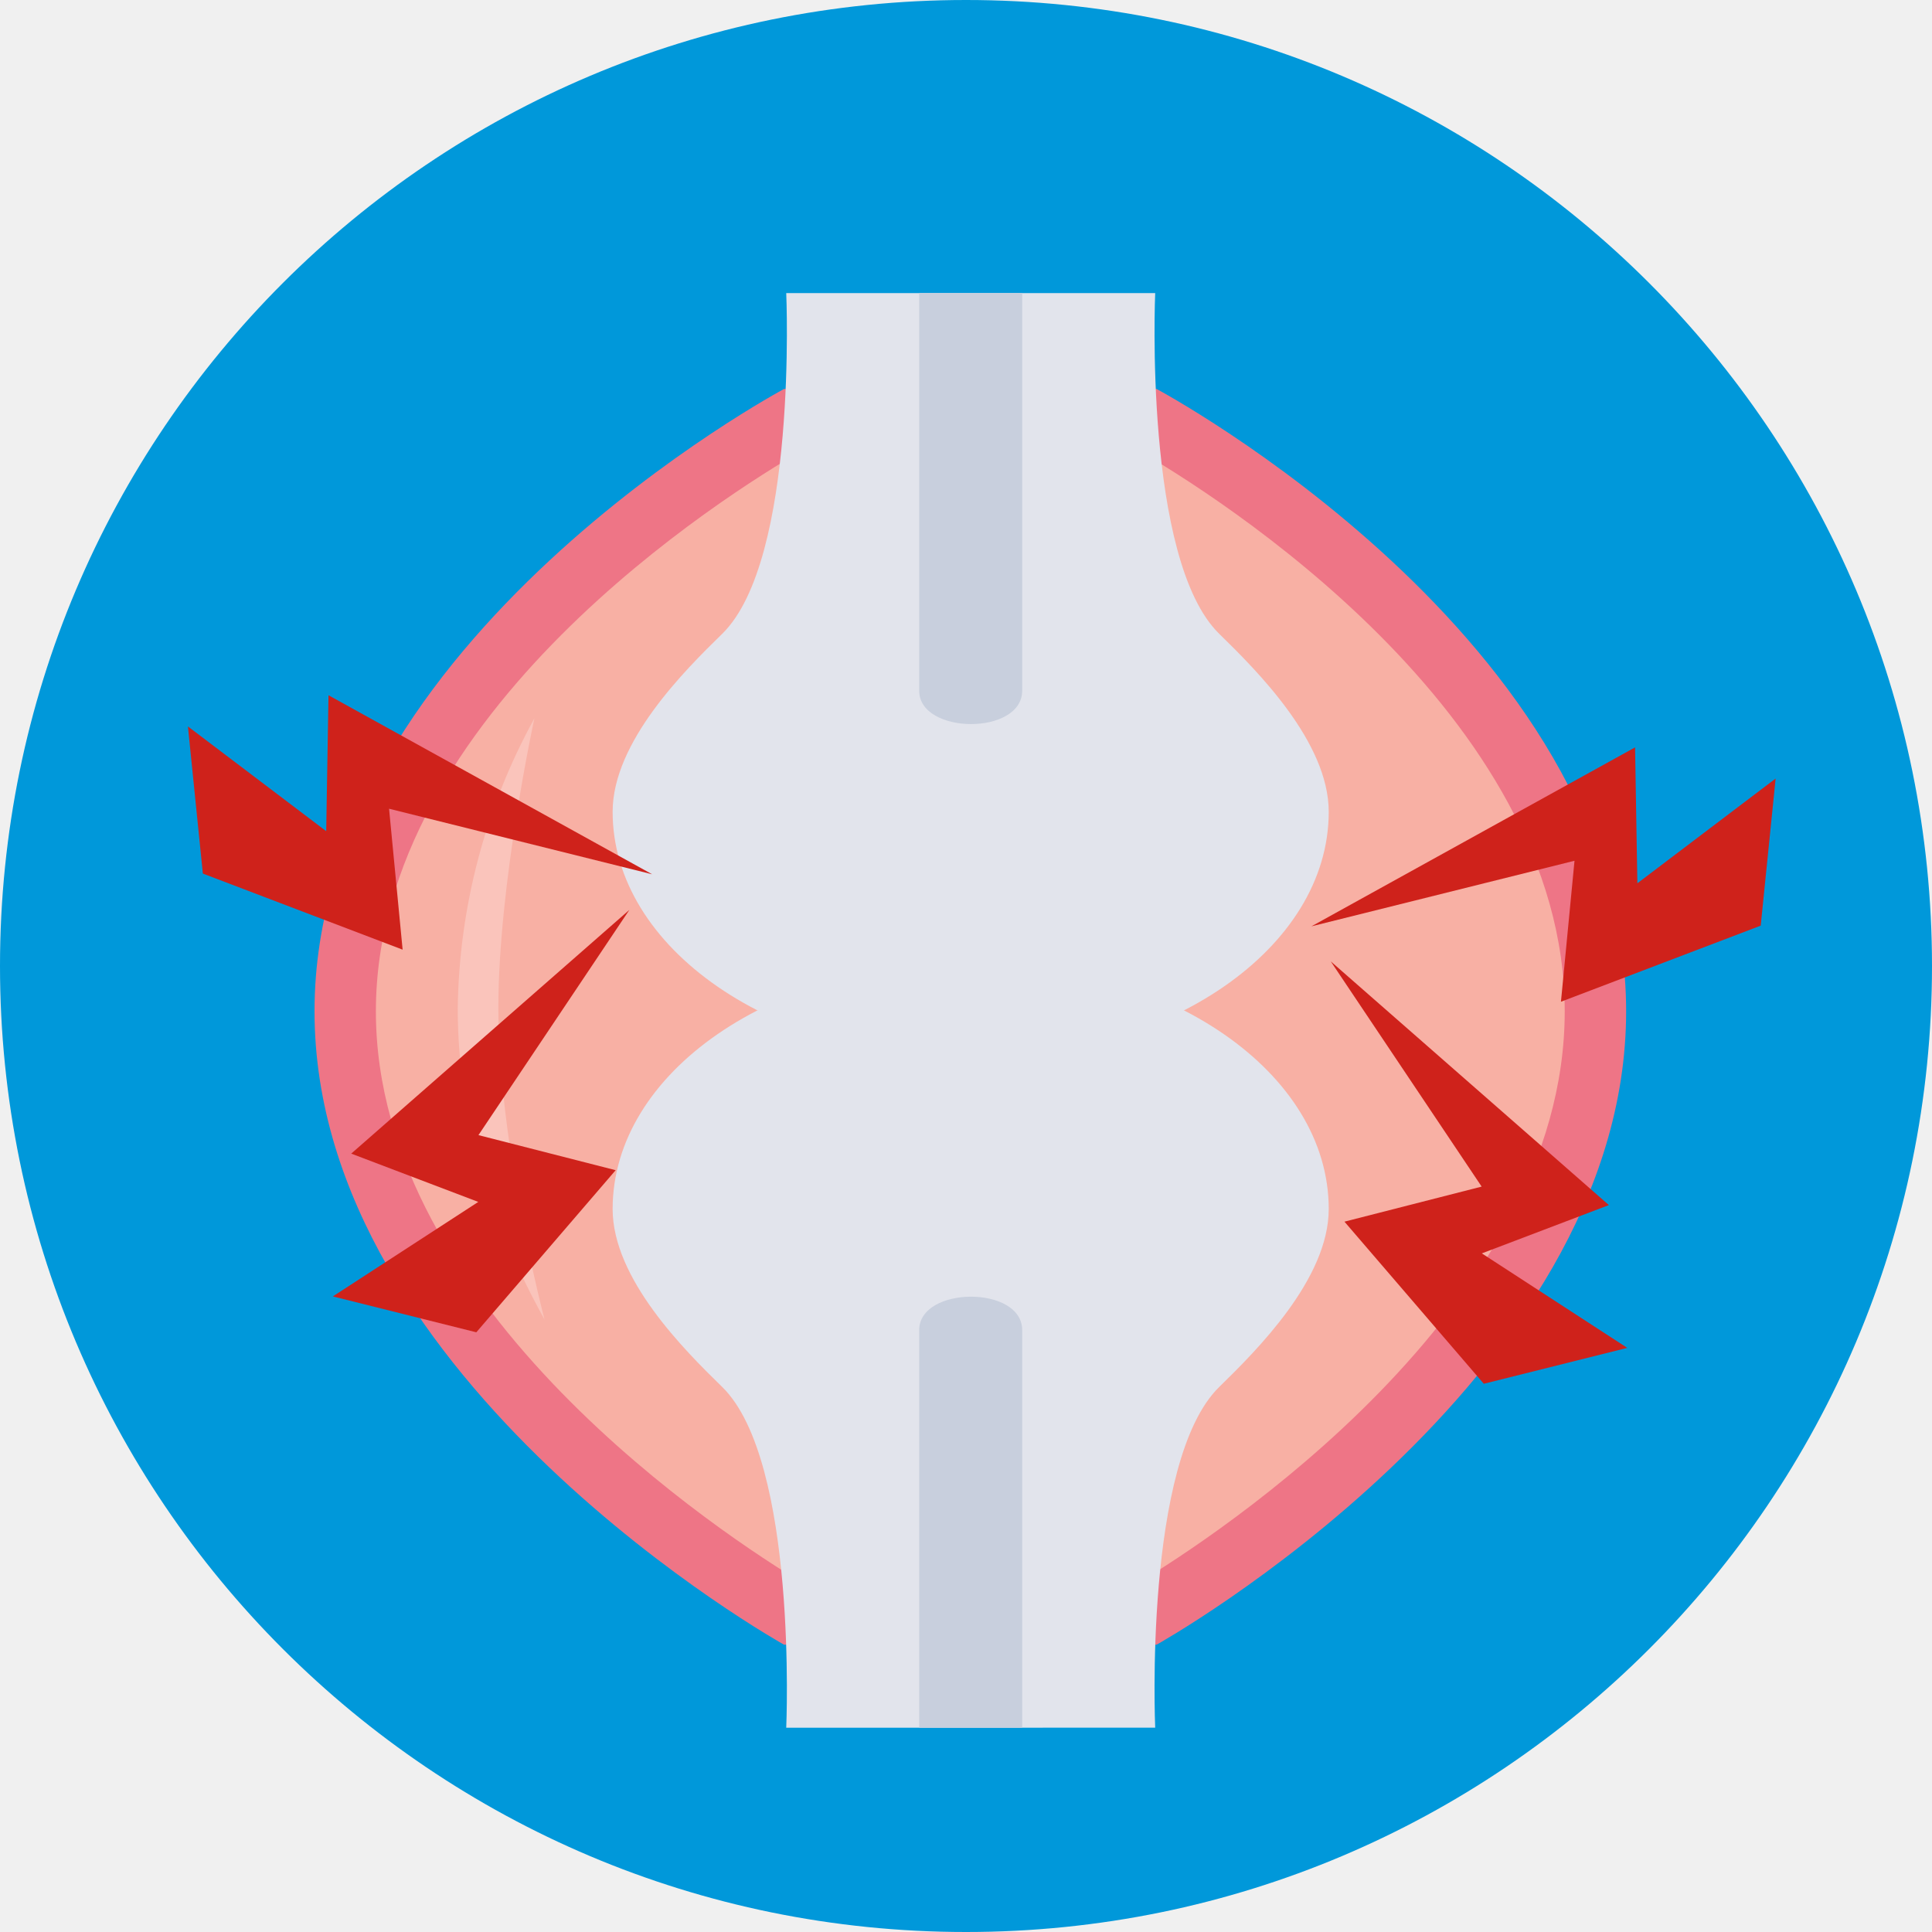
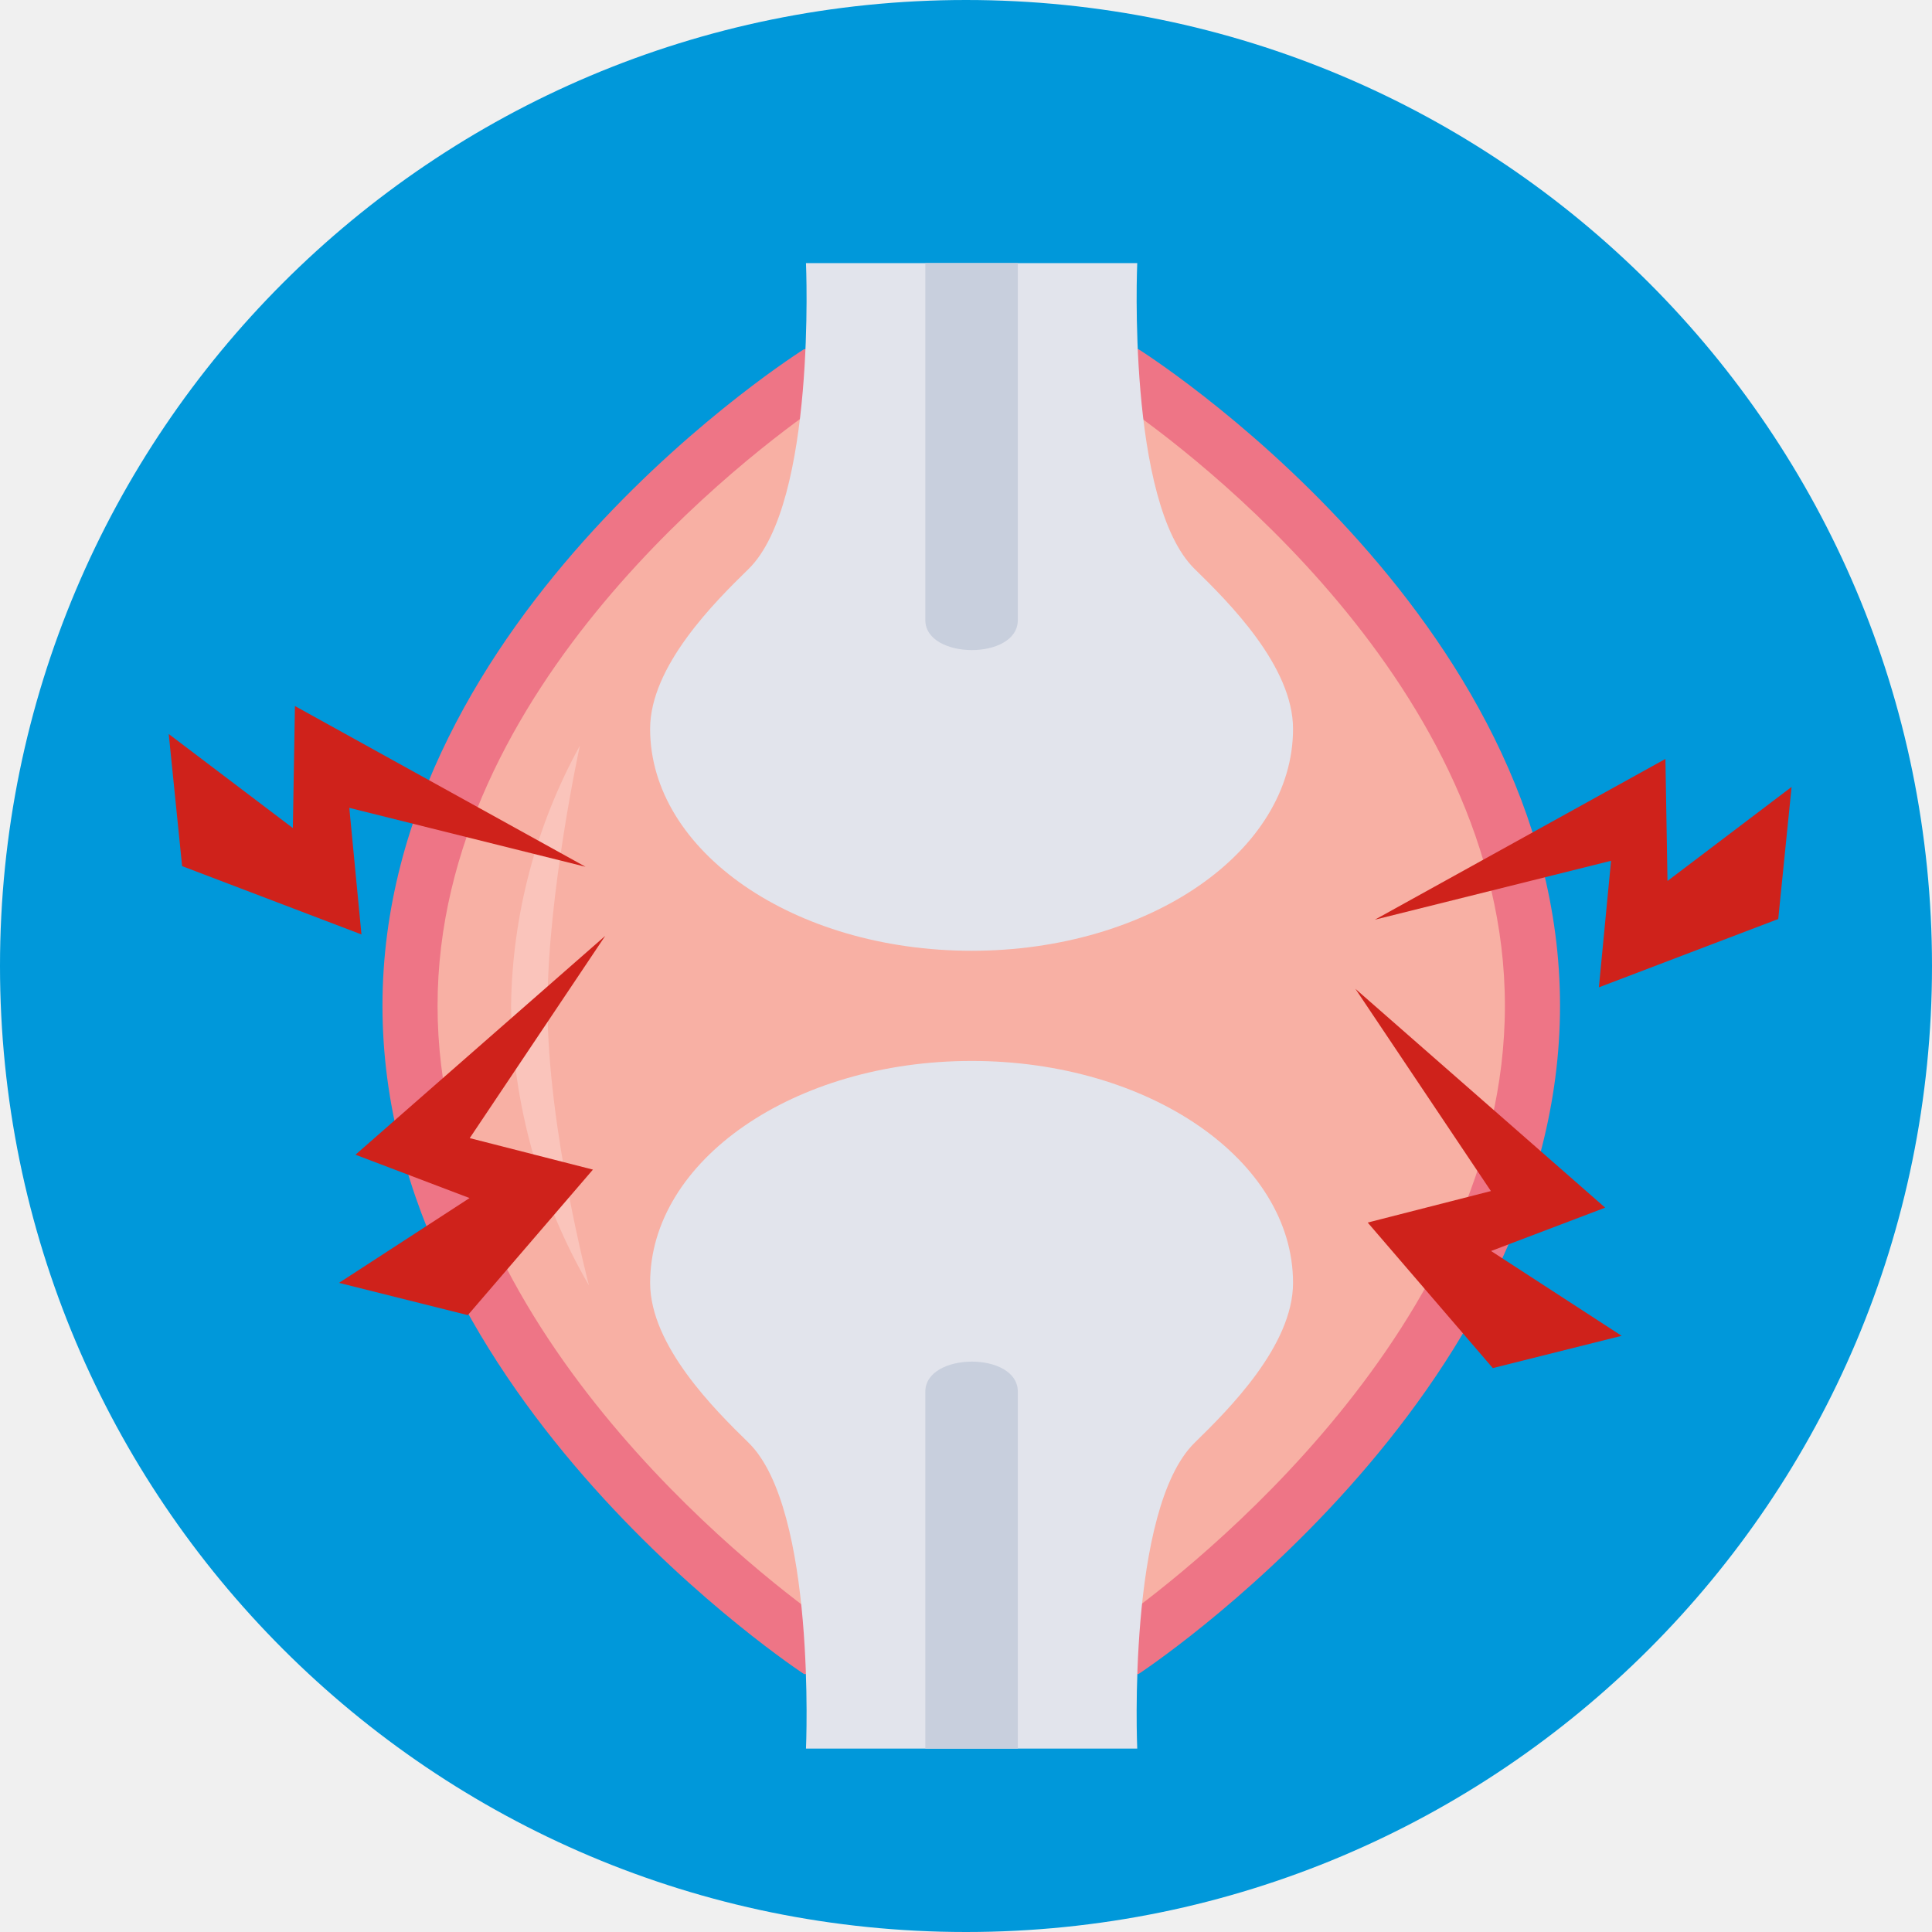
- <svg xmlns="http://www.w3.org/2000/svg" width="184" height="184" viewBox="0 0 184 184">
-   <g id="Group_13725" data-name="Group 13725" transform="translate(-4.866 -8.997)">
-     <circle id="Ellipse_638" data-name="Ellipse 638" cx="92" cy="92" r="92" transform="translate(4.866 8.997)" fill="#0098da" />
-     <g id="Group_13720" data-name="Group 13720" transform="translate(34.82 36.909)">
-       <path id="Path_123974" data-name="Path 123974" d="M124.782,46.042S169.5,69.9,169.5,105.31s-44.716,60.324-44.716,60.324H89.3S44.584,140.717,44.584,105.31,89.3,46.042,89.3,46.042Z" transform="translate(-44.584 -36.909)" fill="#ee7586" />
-       <path id="Path_123975" data-name="Path 123975" d="M91.115,159.787c-7.221-4.346-40.686-26.032-40.686-54.471,0-28.416,33.476-49.3,40.625-53.429h31.974c7.135,4.125,40.623,25.008,40.623,53.429s-33.456,50.119-40.685,54.471Z" transform="translate(-44.584 -36.909)" fill="#f8b0a4" />
-       <path id="Path_123976" data-name="Path 123976" d="M66.491,144.5c-4.856-8.763-8.267-18.787-8.267-29.646a58.934,58.934,0,0,1,7.3-27.614s-3.431,15.748-3.431,27.614C62.094,127.819,66.491,144.5,66.491,144.5Z" transform="translate(-44.584 -46.738)" fill="#fff" opacity="0.25" style="mix-blend-mode: screen;isolation: isolate" />
-       <g id="Group_13718" data-name="Group 13718" transform="translate(28.392)">
-         <path id="Path_123977" data-name="Path 123977" d="M124.649,36.909s-1.123,25.4,6.1,32.454c3.559,3.476,10.427,10.289,10.427,16.949,0,13-15.259,23.542-34.093,23.542S72.976,99.315,72.976,86.312c0-6.66,6.873-13.473,10.433-16.949,7.224-7.053,6.1-32.454,6.1-32.454Z" transform="translate(-72.976 -36.909)" fill="#e2e4ec" />
-         <path id="Path_123978" data-name="Path 123978" d="M111.981,36.909V74.775c0,4.282-9.81,4.2-9.81,0V36.909Z" transform="translate(-72.976 -36.909)" fill="#c8cfdd" />
+ <svg xmlns="http://www.w3.org/2000/svg" width="164" height="164" viewBox="0 0 164 164">
+   <g transform="translate(-4.866 -8.997)">
+     <circle cx="82" cy="82" r="82" transform="translate(4.866 8.997)" fill="#0098da" />
+     <g transform="translate(37.332 31.333)">
+       <path d="M108.76,46.042s35.782,22.437,35.782,55.733S108.76,158.5,108.76,158.5H80.366s-35.782-23.43-35.782-56.726S80.366,46.042,80.366,46.042Z" transform="translate(-44.584 -38.734)" fill="#ee7586" />
+       <path d="M82.987,154.991c-5.778-4.153-32.558-24.875-32.558-52.049,0-27.152,26.788-47.1,32.509-51.054h25.586c5.71,3.941,32.507,23.9,32.507,51.054s-26.772,47.891-32.557,52.049Z" transform="translate(-45.752 -39.901)" fill="#f8b0a4" />
+       <path d="M64.839,133.06a48.985,48.985,0,0,1-6.615-23.723,47.16,47.16,0,0,1,5.842-22.1s-2.746,12.6-2.746,22.1C61.321,119.712,64.839,133.06,64.839,133.06Z" transform="translate(-47.309 -46.277)" fill="#fff" opacity="0.25" style="mix-blend-mode:screen;isolation:isolate" />
+       <g transform="translate(22.72)">
+         <path d="M114.326,36.909s-.9,20.325,4.881,25.97c2.848,2.782,8.344,8.233,8.344,13.563,0,10.405-12.21,18.839-27.282,18.839S72.976,86.847,72.976,76.442c0-5.329,5.5-10.781,8.349-13.563,5.781-5.644,4.881-25.97,4.881-25.97Z" transform="translate(-72.976 -36.909)" fill="#e2e4ec" />
+         <path d="M110.021,36.909v30.3c0,3.427-7.85,3.364-7.85,0v-30.3Z" transform="translate(-78.809 -36.909)" fill="#c8cfdd" />
      </g>
-       <g id="Group_13719" data-name="Group 13719" transform="translate(28.392 63.685)">
-         <path id="Path_123979" data-name="Path 123979" d="M124.649,192.8s-1.123-25.4,6.1-32.454c3.559-3.476,10.427-10.288,10.427-16.948,0-13-15.259-23.543-34.093-23.543S72.976,130.394,72.976,143.4c0,6.66,6.873,13.472,10.433,16.948,7.224,7.054,6.1,32.454,6.1,32.454Z" transform="translate(-72.976 -119.855)" fill="#e2e4ec" />
-         <path id="Path_123980" data-name="Path 123980" d="M111.981,192.8V154.935c0-4.283-9.81-4.205-9.81,0V192.8Z" transform="translate(-72.976 -119.855)" fill="#c8cfdd" />
+       <g transform="translate(22.72 67.722)">
+         <path d="M114.326,178.227s-.9-20.325,4.881-25.97c2.848-2.782,8.344-8.233,8.344-13.562,0-10.406-12.21-18.839-27.282-18.839s-27.292,8.433-27.292,18.839c0,5.329,5.5,10.781,8.349,13.562,5.781,5.645,4.881,25.97,4.881,25.97Z" transform="translate(-72.976 -119.855)" fill="#e2e4ec" />
+         <path d="M110.021,184.6V154.3c0-3.427-7.85-3.365-7.85,0v30.3Z" transform="translate(-78.809 -126.228)" fill="#c8cfdd" />
      </g>
    </g>
-     <g id="Group_13721" data-name="Group 13721" transform="translate(36.566 95.652)">
-       <path id="Path_123981" data-name="Path 123981" d="M54.15,147.491l13.27-15.438-13.067-3.34,14.373-21.452-26.49,23.213,12.1,4.6-13.852,9Z" transform="translate(-40.486 -107.261)" fill="#cf221b" />
+     <g transform="translate(33.644 88.441)">
+       <path d="M51.42,139.454,62.039,127.1l-10.457-2.673,11.5-17.166-21.2,18.575,9.685,3.679-11.084,7.2Z" transform="translate(-40.486 -107.261)" fill="#cf221b" />
    </g>
-     <g id="Group_13722" data-name="Group 13722" transform="translate(22.764 75.212)">
-       <path id="Path_123982" data-name="Path 123982" d="M24.186,100.176l19.025,7.246L41.919,94l25.056,6.243L36.152,83.194l-.219,12.945L22.764,86.163Z" transform="translate(-22.764 -83.194)" fill="#cf221b" />
+     <g transform="translate(19.189 68.929)">
+       <path d="M23.9,96.783l15.224,5.8L38.092,91.838l20.05,5L33.477,83.194,33.3,93.553,22.764,85.57Z" transform="translate(-22.764 -83.194)" fill="#cf221b" />
    </g>
-     <g id="Group_13723" data-name="Group 13723" transform="translate(131.603 100.554)">
-       <path id="Path_123983" data-name="Path 123983" d="M161.85,153.05l-13.27-15.438,13.067-3.34L147.274,112.82l26.49,23.213-12.1,4.6,13.852,9Z" transform="translate(-147.274 -112.82)" fill="#cf221b" />
+     <g transform="translate(119.92 92.936)">
+       <path d="M158.938,145.013l-10.619-12.354,10.457-2.673-11.5-17.166,21.2,18.575-9.685,3.679,11.084,7.2Z" transform="translate(-147.274 -112.82)" fill="#cf221b" />
    </g>
-     <g id="Group_13724" data-name="Group 13724" transform="translate(129.764 80.173)">
-       <path id="Path_123984" data-name="Path 123984" d="M191.814,105.735l-19.025,7.246,1.291-13.426L149.025,105.8l30.823-17.044.219,12.945,13.168-9.976Z" transform="translate(-149.025 -88.754)" fill="#cf221b" />
+     <g transform="translate(121.572 73.42)">
+       <path d="M183.266,102.343l-15.224,5.8L169.075,97.4l-20.05,5L173.69,88.754l.176,10.359L184.4,91.13Z" transform="translate(-149.025 -88.754)" fill="#cf221b" />
    </g>
  </g>
</svg>
